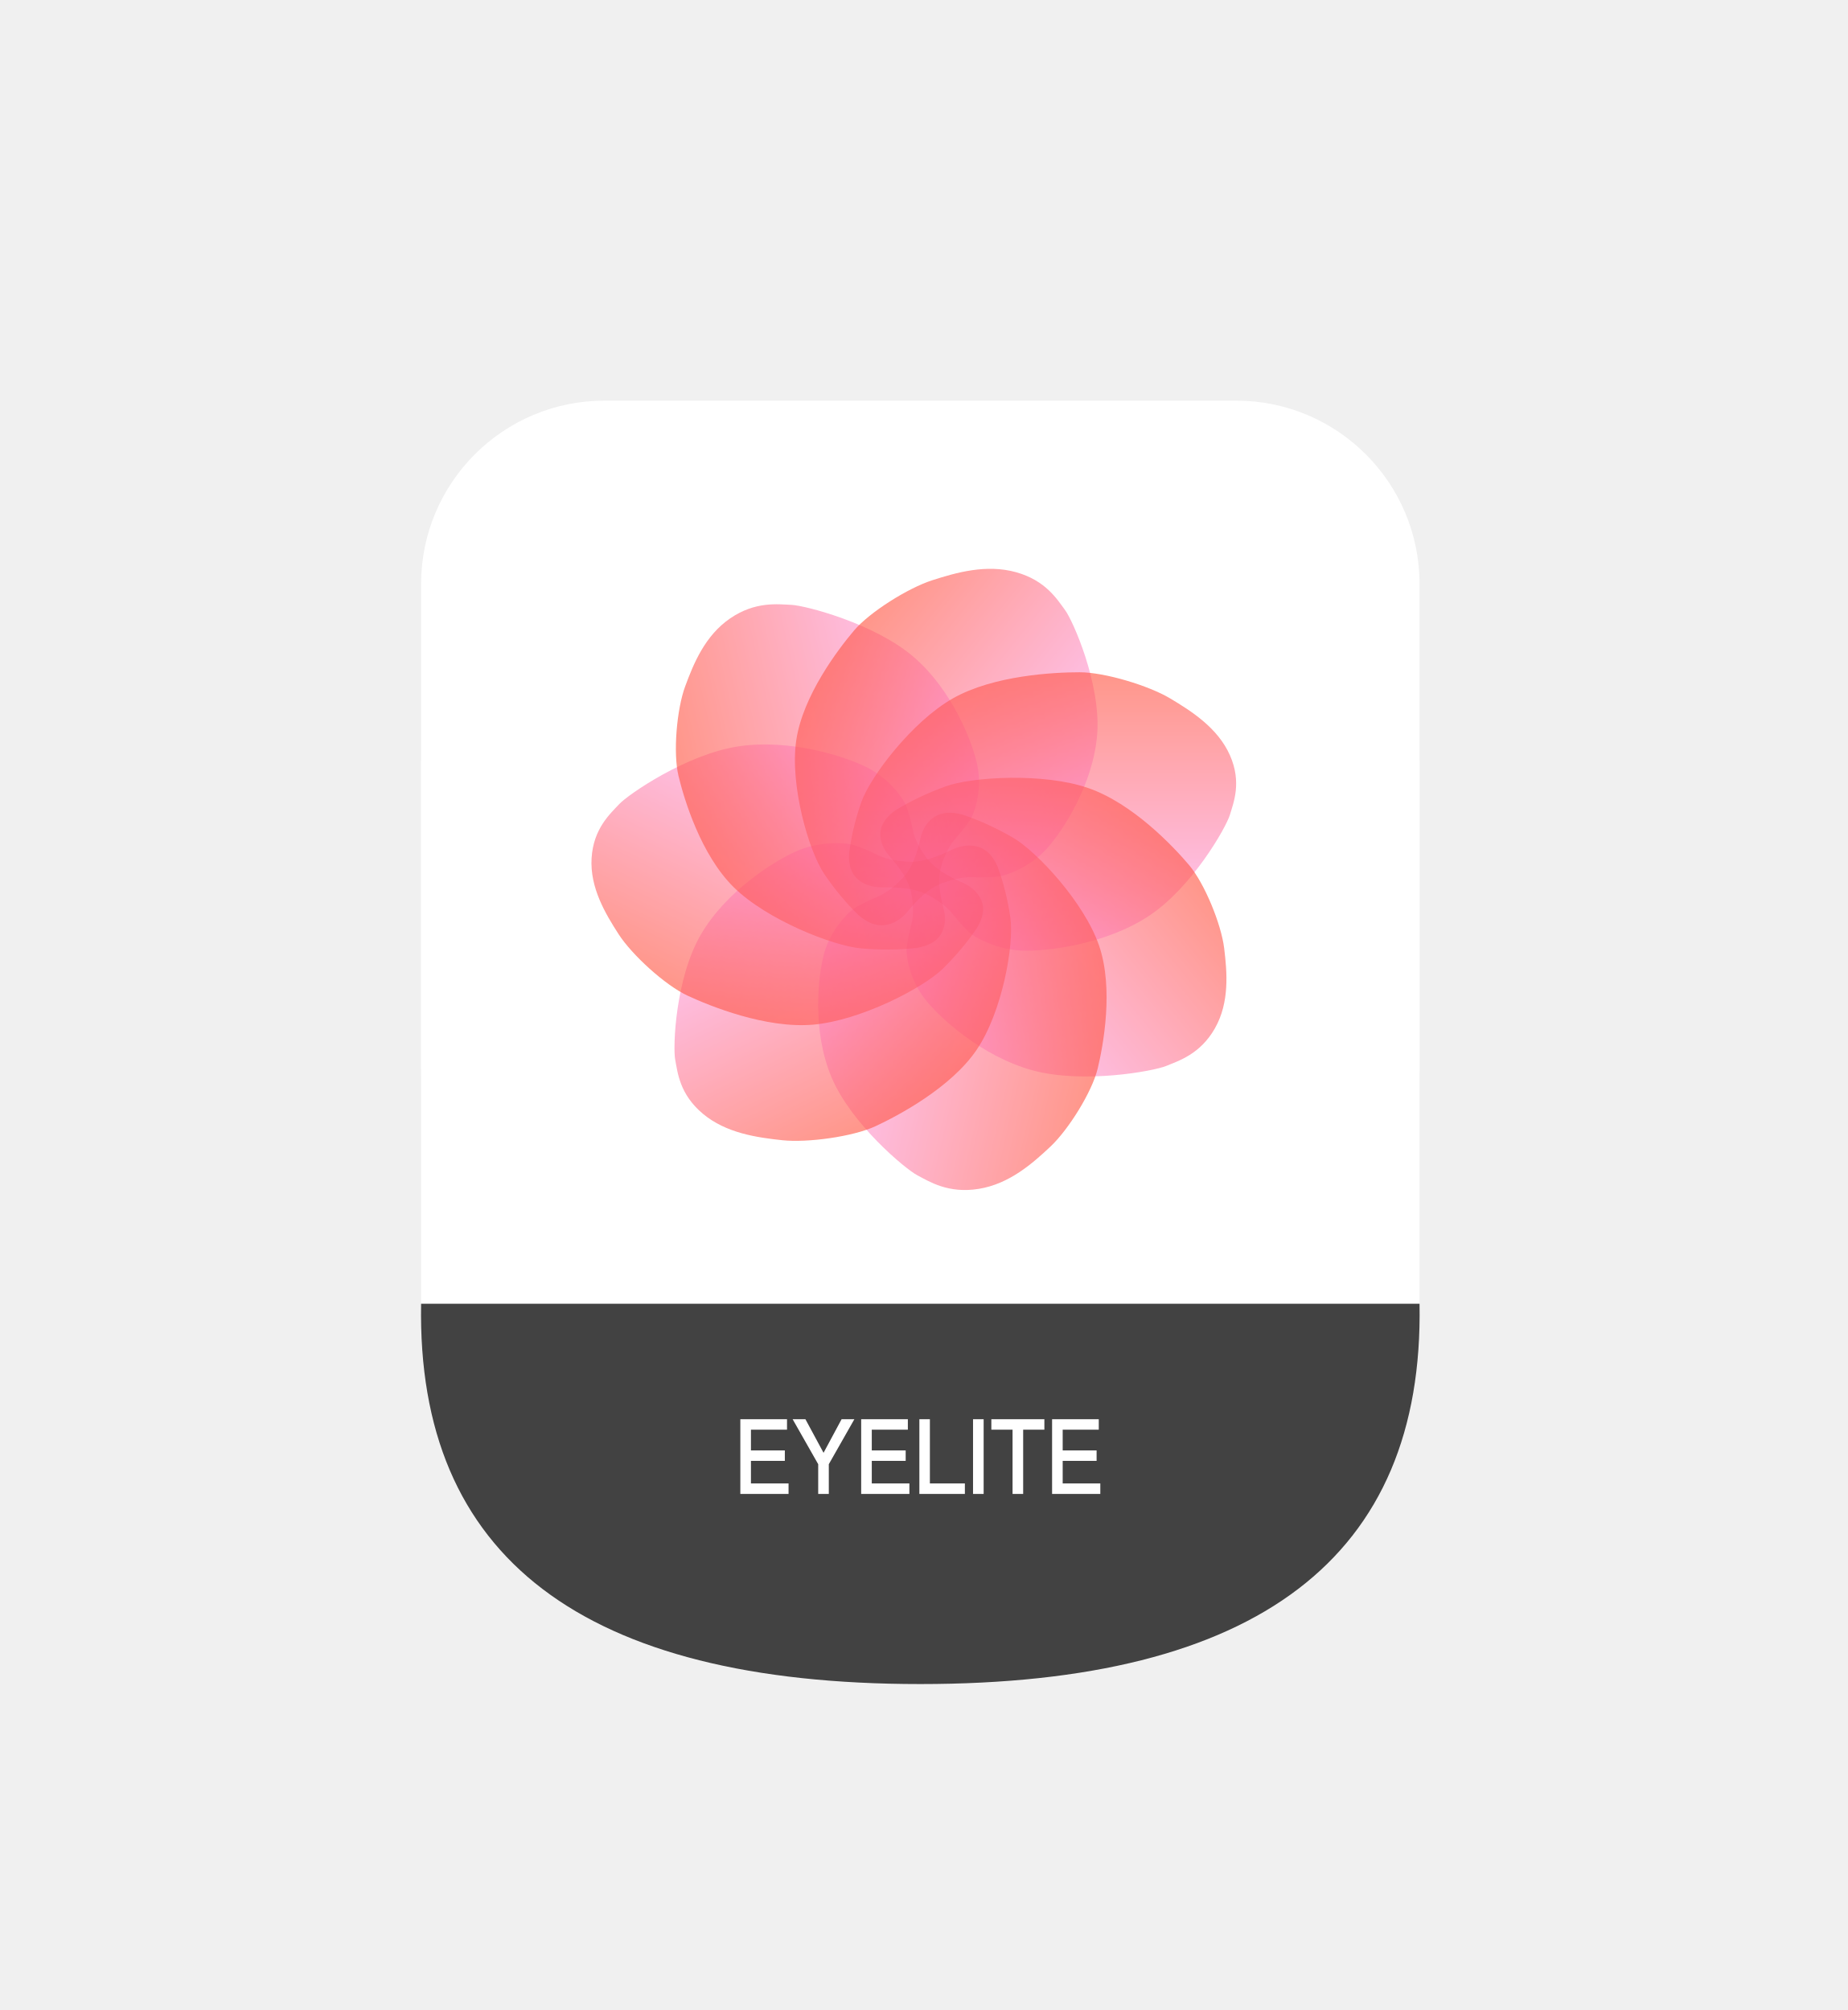
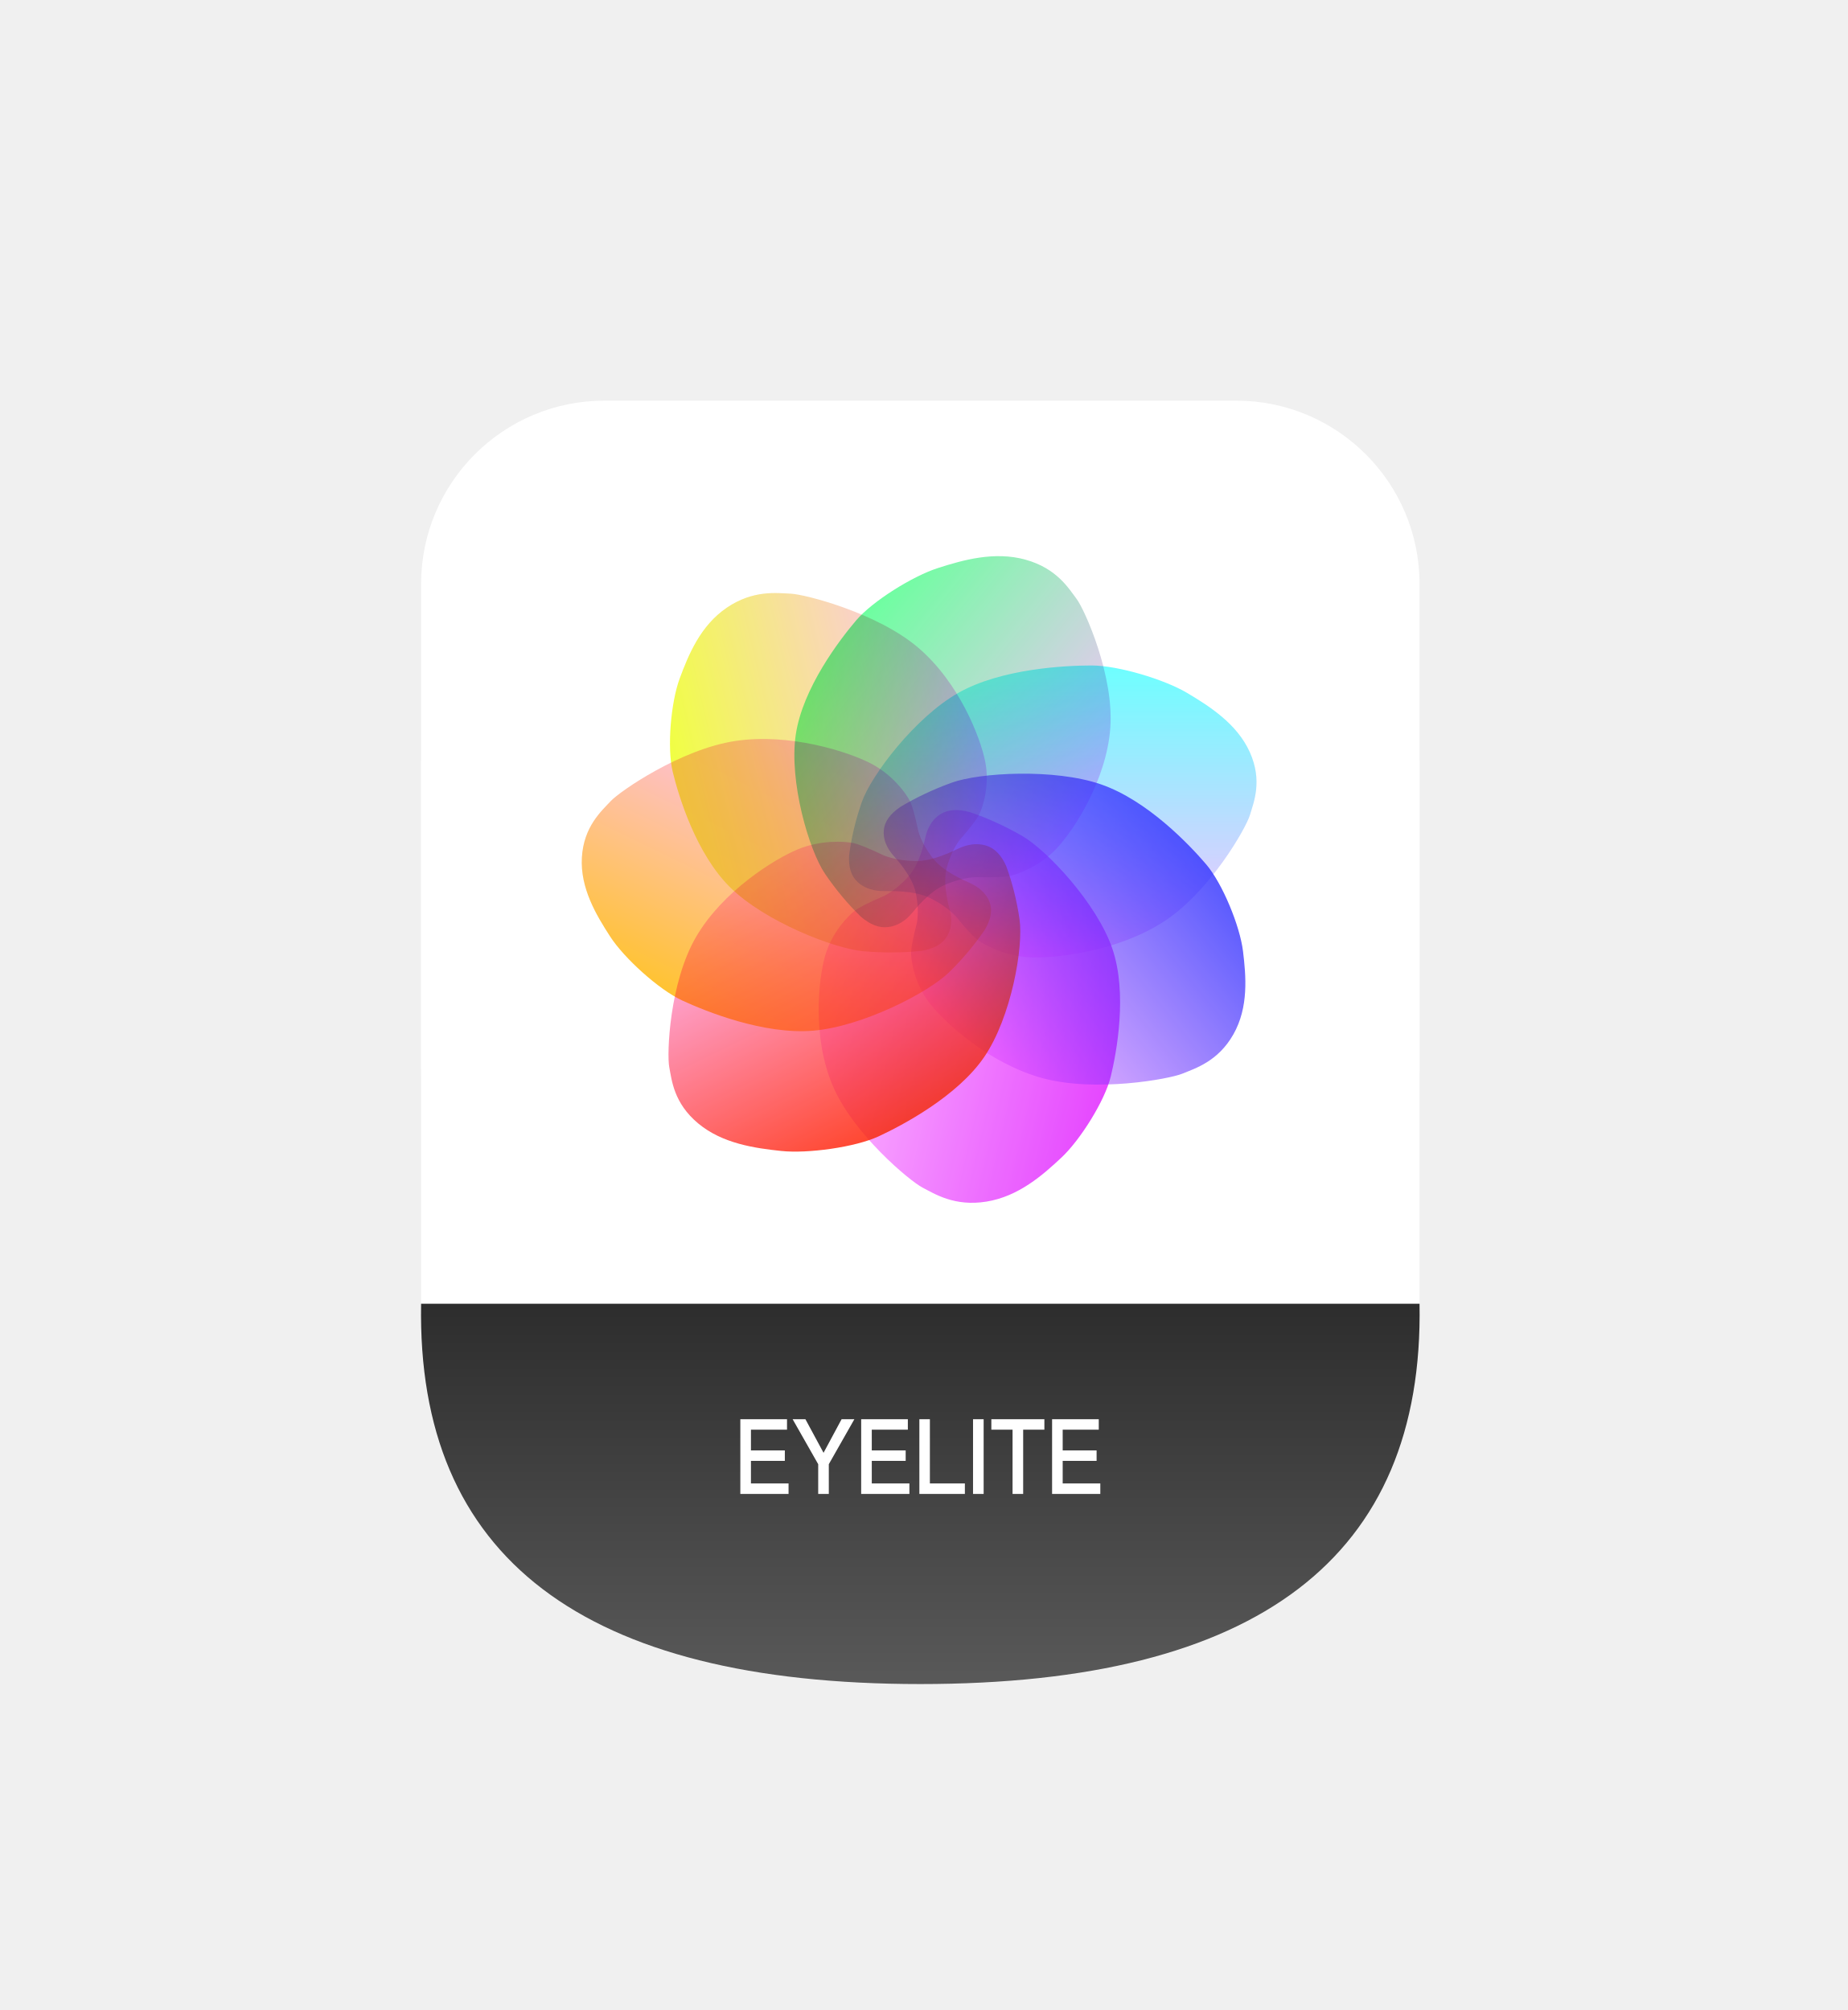
<svg xmlns="http://www.w3.org/2000/svg" width="272px" height="296px" viewBox="0 0 272 296" version="1.1">
  <defs>
-     <linearGradient x1="50%" y1="0%" x2="50%" y2="100%" id="linearGradient-1">
-       <stop stop-color="#FF5E4A" offset="0%" />
-       <stop stop-color="#FEAFFF" offset="100%" />
+     <linearGradient x1="50%" y1="-2.48949813e-15%" x2="50%" y2="100%" id="linearGradient-1">
+       <stop stop-color="#595959" offset="0%" />
+       <stop stop-color="#2D2D2D" offset="100%" />
    </linearGradient>
    <linearGradient x1="50%" y1="0%" x2="50%" y2="100%" id="linearGradient-2">
-       <stop stop-color="#FF5E4A" offset="0%" />
+       <stop stop-color="#3133FE" offset="0%" />
      <stop stop-color="#FEAFFF" offset="100%" />
    </linearGradient>
    <linearGradient x1="50%" y1="0%" x2="50%" y2="100%" id="linearGradient-3">
-       <stop stop-color="#FF5E4A" offset="0%" />
+       <stop stop-color="#DF1BFF" offset="0%" />
      <stop stop-color="#FEAFFF" offset="100%" />
    </linearGradient>
    <linearGradient x1="50%" y1="0%" x2="50%" y2="100%" id="linearGradient-4">
-       <stop stop-color="#FF5E4A" offset="0%" />
+       <stop stop-color="#FF1C00" offset="0%" />
      <stop stop-color="#FEAFFF" offset="100%" />
    </linearGradient>
    <linearGradient x1="50%" y1="0%" x2="50%" y2="100%" id="linearGradient-5">
-       <stop stop-color="#FF5E4A" offset="0%" />
+       <stop stop-color="#FFB500" offset="0%" />
      <stop stop-color="#FEAFFF" offset="100%" />
    </linearGradient>
    <linearGradient x1="50%" y1="0%" x2="50%" y2="100%" id="linearGradient-6">
-       <stop stop-color="#FF5E4A" offset="0%" />
+       <stop stop-color="#EDFF15" offset="0%" />
      <stop stop-color="#FEAFFF" offset="100%" />
    </linearGradient>
    <linearGradient x1="50%" y1="0%" x2="50%" y2="100%" id="linearGradient-7">
-       <stop stop-color="#FF5E4A" offset="0%" />
+       <stop stop-color="#4AFF89" offset="0%" />
+       <stop stop-color="#FEAFFF" offset="100%" />
+     </linearGradient>
+     <linearGradient x1="50%" y1="0%" x2="50%" y2="100%" id="linearGradient-8">
+       <stop stop-color="#4AFFFF" offset="0%" />
      <stop stop-color="#FEAFFF" offset="100%" />
    </linearGradient>
  </defs>
  <g id="A4" stroke="none" stroke-width="1" fill="none" fill-rule="evenodd">
    <g id="编组" transform="translate(61, 59)">
      <rect id="矩形" fill="#FFFFFF" x="1" y="53" width="147" height="80" />
      <rect id="矩形" fill="#FFFFFF" x="1" y="0" width="147" height="125" rx="27" />
-       <path d="M74.5,133 C124.167,133 148.667,151.667 148,189 L1,189 C0.333,151.667 24.833,133 74.5,133 Z" id="三角形" fill="#424242" transform="translate(74.5, 161) scale(1, -1) translate(-74.5, -161) " />
+       <path d="M74.5,133 C124.167,133 148.667,151.667 148,189 L1,189 C0.333,151.667 24.833,133 74.5,133 Z" id="三角形" fill="url(#linearGradient-1)" transform="translate(74.5, 161) scale(1, -1) translate(-74.5, -161) " />
      <path d="M48,150 L54.874,150 L54.874,151.541 L49.562,151.541 L49.562,154.591 L54.553,154.591 L54.553,156.132 L49.562,156.132 L49.562,159.459 L55.1,159.459 L55.1,161 L48,161 L48,150 Z M55.701,150 L57.583,150 L60.252,154.945 L62.908,150 L64.79,150 L61.026,156.625 L61.026,161 L59.465,161 L59.465,156.625 L55.701,150 Z M65.791,150 L72.665,150 L72.665,151.541 L67.353,151.541 L67.353,154.591 L72.344,154.591 L72.344,156.132 L67.353,156.132 L67.353,159.459 L72.892,159.459 L72.892,161 L65.791,161 L65.791,150 Z M74.36,150 L75.908,150 L75.908,159.459 L81.06,159.459 L81.06,161 L74.36,161 L74.36,150 Z M82.261,150 L83.823,150 L83.823,161 L82.261,161 L82.261,150 Z M84.957,150 L92.765,150 L92.765,151.541 L89.642,151.541 L89.642,161 L88.08,161 L88.08,151.541 L84.957,151.541 L84.957,150 Z M93.9,150 L100.773,150 L100.773,151.541 L95.461,151.541 L95.461,154.591 L100.453,154.591 L100.453,156.132 L95.461,156.132 L95.461,159.459 L101,159.459 L101,161 L93.9,161 L93.9,150 Z" id="EYELITE" fill="#FFFFFF" fill-rule="nonzero" />
    </g>
-     <g id="火烈鸟羽翼-彩" transform="translate(81, 75)" opacity="0.651">
-       <path d="M46.194,68.35 C46.055,70.109 46.423,71.404 47.298,72.237 C48.61,73.486 50.325,73.446 50.921,73.432 C51.517,73.419 54.8,73.193 56.936,74.272 C58.36,74.991 59.508,75.843 60.38,76.826 C61.777,78.699 62.769,79.855 63.355,80.293 C64.234,80.95 66.954,82.542 70.454,82.612 C73.954,82.682 82.326,81.436 88.613,76.929 C94.899,72.421 99.953,63.127 100.517,61.233 C101.082,59.339 102.345,56.226 100.725,52.126 C99.105,48.025 95.436,45.552 92.425,43.665 C89.413,41.779 83.198,39.891 79.62,39.973 C76.043,40.055 67.386,40.706 61.491,44.377 C55.597,48.048 49.442,56.615 48.085,60.558 C47.181,63.187 46.551,65.784 46.194,68.35 Z" id="路径-2" fill="url(#linearGradient-1)" style="mix-blend-mode: multiply;" transform="translate(73.84321, 61.2926) rotate(51) translate(-73.84321, -61.2926) " />
-       <path d="M33.704,78.914 C33.624,80.698 34.028,82.027 34.917,82.903 C36.25,84.217 37.936,84.235 38.523,84.241 C39.11,84.247 42.334,84.128 44.472,85.298 C45.898,86.077 47.056,86.982 47.946,88.011 C49.383,89.963 50.397,91.172 50.988,91.637 C51.875,92.334 54.605,94.045 58.053,94.234 C61.501,94.423 69.703,93.439 75.744,89.067 C81.786,84.695 86.459,75.414 86.953,73.508 C87.447,71.601 88.589,68.478 86.86,64.254 C85.131,60.03 81.438,57.391 78.412,55.371 C75.386,53.351 69.205,51.222 65.686,51.185 C62.166,51.148 53.665,51.518 47.981,55.052 C42.298,58.587 36.518,67.091 35.311,71.055 C34.507,73.697 33.971,76.317 33.704,78.914 Z" id="路径-2" fill="url(#linearGradient-2)" style="mix-blend-mode: multiply;" transform="translate(60.73769, 72.71919) rotate(103) translate(-60.73769, -72.71919) " />
-       <path d="M15.275,75.761 C15.206,77.482 15.635,78.769 16.563,79.622 C17.954,80.902 19.702,80.934 20.309,80.945 C20.917,80.956 24.258,80.869 26.482,82.016 C27.965,82.781 29.171,83.664 30.101,84.665 C31.605,86.562 32.666,87.737 33.282,88.191 C34.206,88.872 37.048,90.548 40.622,90.76 C44.195,90.973 52.686,90.094 58.913,85.927 C65.139,81.76 69.909,72.843 70.407,71.007 C70.904,69.171 72.063,66.166 70.239,62.074 C68.416,57.982 64.57,55.403 61.419,53.427 C58.267,51.451 51.848,49.342 48.2,49.275 C44.553,49.209 35.748,49.492 29.886,52.854 C24.024,56.216 18.1,64.374 16.881,68.189 C16.067,70.732 15.532,73.257 15.275,75.761 Z" id="路径-2" fill="url(#linearGradient-3)" style="mix-blend-mode: multiply;" transform="translate(43.24881, 70.0285) rotate(154) translate(-43.24881, -70.0285) " />
-       <path d="M6.424,62.181 C6.291,63.906 6.672,65.178 7.568,65.998 C8.912,67.228 10.66,67.196 11.268,67.185 C11.875,67.174 15.221,66.966 17.404,68.033 C18.859,68.745 20.034,69.584 20.927,70.552 C22.361,72.396 23.378,73.533 23.977,73.965 C24.877,74.613 27.658,76.186 31.226,76.269 C34.794,76.351 43.324,75.163 49.71,70.767 C56.097,66.37 61.204,57.274 61.771,55.419 C62.337,53.564 63.61,50.515 61.938,46.486 C60.266,42.458 56.514,40.017 53.435,38.154 C50.355,36.291 44.01,34.414 40.363,34.48 C36.716,34.547 27.894,35.15 21.902,38.727 C15.911,42.305 9.677,50.683 8.314,54.546 C7.405,57.121 6.775,59.666 6.424,62.181 Z" id="路径-2" fill="url(#linearGradient-4)" style="mix-blend-mode: multiply;" transform="translate(34.58366, 55.37559) rotate(206) translate(-34.58366, -55.37559) " />
-       <path d="M14.039,46.488 C13.923,48.273 14.301,49.595 15.172,50.452 C16.479,51.739 18.166,51.721 18.752,51.715 C19.339,51.709 22.567,51.522 24.682,52.647 C26.092,53.397 27.232,54.277 28.101,55.287 C29.499,57.21 30.49,58.398 31.072,58.85 C31.945,59.53 34.641,61.184 38.086,61.3 C41.531,61.417 49.754,60.261 55.885,55.761 C62.015,51.262 66.875,41.881 67.408,39.964 C67.94,38.047 69.145,34.899 67.501,30.71 C65.857,26.521 62.216,23.959 59.23,22.003 C56.244,20.046 50.105,18.045 46.585,18.082 C43.065,18.119 34.555,18.667 28.799,22.321 C23.043,25.976 17.091,34.603 15.805,38.593 C14.947,41.253 14.358,43.884 14.039,46.488 Z" id="路径-2" fill="url(#linearGradient-5)" style="mix-blend-mode: multiply;" transform="translate(41.17658, 39.69498) rotate(257) translate(-41.17658, -39.69498) " />
-       <path d="M30.77,40.571 C30.711,42.325 31.138,43.638 32.052,44.512 C33.423,45.822 35.137,45.862 35.733,45.875 C36.33,45.889 39.606,45.814 41.793,46.993 C43.251,47.779 44.439,48.684 45.357,49.708 C46.841,51.648 47.887,52.85 48.493,53.316 C49.403,54.014 52.199,55.733 55.705,55.964 C59.212,56.195 67.537,55.333 73.624,51.11 C79.711,46.887 84.347,37.816 84.826,35.946 C85.305,34.077 86.427,31.018 84.618,26.839 C82.81,22.66 79.024,20.015 75.924,17.988 C72.823,15.96 66.515,13.784 62.938,13.702 C59.36,13.62 50.724,13.872 44.99,17.276 C39.257,20.68 33.486,28.973 32.308,32.857 C31.522,35.447 31.01,38.018 30.77,40.571 Z" id="路径-2" fill="url(#linearGradient-6)" style="mix-blend-mode: multiply;" transform="translate(58.18787, 34.84412) rotate(309) translate(-58.18787, -34.84412) " />
-       <path d="M44.015,50.671 C43.913,52.366 44.324,53.626 45.249,54.449 C46.637,55.685 48.411,55.685 49.028,55.685 C49.645,55.685 53.038,55.54 55.274,56.63 C56.765,57.356 57.973,58.204 58.898,59.173 C60.389,61.014 61.443,62.153 62.06,62.589 C62.986,63.243 65.839,64.841 69.463,64.987 C73.088,65.132 81.724,64.115 88.125,59.9 C94.525,55.685 99.538,46.819 100.078,45.002 C100.617,43.185 101.851,40.206 100.078,36.209 C98.304,32.212 94.448,29.741 91.287,27.852 C88.125,25.962 81.647,24 77.946,24 C74.244,24 65.299,24.436 59.284,27.852 C53.269,31.267 47.1,39.406 45.789,43.185 C44.915,45.705 44.324,48.2 44.015,50.671 Z" id="路径-2" fill="url(#linearGradient-7)" style="mix-blend-mode: multiply;" />
+     <g id="火烈鸟羽翼-彩" transform="translate(79, 72)" opacity="0.808">
+       <path d="M48.631,71.998 C48.482,73.833 48.863,75.184 49.773,76.051 C51.139,77.351 52.927,77.307 53.549,77.291 C54.17,77.276 57.594,77.033 59.819,78.155 C61.302,78.903 62.497,79.789 63.403,80.813 C64.857,82.765 65.889,83.969 66.499,84.425 C67.414,85.109 70.247,86.765 73.896,86.831 C77.545,86.897 86.276,85.58 92.839,80.863 C99.402,76.147 104.691,66.438 105.283,64.461 C105.876,62.484 107.199,59.233 105.518,54.957 C103.837,50.682 100.017,48.109 96.881,46.146 C93.745,44.184 87.269,42.226 83.539,42.319 C79.808,42.412 70.781,43.108 64.628,46.951 C58.475,50.794 52.04,59.746 50.618,63.863 C49.67,66.608 49.008,69.32 48.631,71.998 Z" id="路径-2" fill="url(#linearGradient-2)" style="mix-blend-mode: multiply;" transform="translate(77.4696, 64.57445) rotate(51) translate(-77.4696, -64.57445) " />
+       <path d="M35.628,82.922 C35.546,84.785 35.969,86.175 36.895,87.091 C38.284,88.465 40.04,88.485 40.65,88.492 C41.261,88.499 44.619,88.378 46.846,89.601 C48.331,90.417 49.537,91.363 50.465,92.439 C51.963,94.481 53.02,95.744 53.636,96.231 C54.56,96.961 57.404,98.751 60.994,98.951 C64.584,99.152 73.123,98.131 79.409,93.568 C85.696,89.005 90.552,79.312 91.065,77.32 C91.578,75.329 92.764,72.066 90.96,67.651 C89.156,63.236 85.309,60.475 82.156,58.362 C79.003,56.248 72.567,54.018 68.902,53.976 C65.237,53.934 56.386,54.313 50.472,58.001 C44.557,61.689 38.547,70.57 37.294,74.711 C36.459,77.471 35.904,80.208 35.628,82.922 Z" id="路径-2" fill="url(#linearGradient-3)" style="mix-blend-mode: multiply;" transform="translate(63.7708, 76.4741) rotate(103) translate(-63.7708, -76.4741) " />
+       <path d="M16.286,79.596 C16.216,81.388 16.667,82.73 17.637,83.62 C19.091,84.956 20.917,84.992 21.551,85.004 C22.186,85.017 25.674,84.931 27.999,86.13 C29.549,86.93 30.81,87.852 31.783,88.896 C33.357,90.874 34.466,92.101 35.11,92.575 C36.077,93.286 39.047,95.035 42.78,95.263 C46.512,95.49 55.378,94.588 61.873,90.257 C68.369,85.926 73.336,76.645 73.852,74.733 C74.369,72.821 75.574,69.693 73.663,65.427 C71.752,61.161 67.732,58.468 64.438,56.404 C61.143,54.34 54.436,52.133 50.627,52.058 C46.818,51.982 37.622,52.263 31.507,55.755 C25.391,59.248 19.217,67.737 17.95,71.71 C17.105,74.358 16.55,76.987 16.286,79.596 Z" id="路径-2" fill="url(#linearGradient-4)" style="mix-blend-mode: multiply;" transform="translate(45.49161, 73.67134) rotate(154) translate(-45.49161, -73.67134) " />
+       <path d="M7.023,65.56 C6.88,67.357 7.276,68.682 8.211,69.535 C9.613,70.814 11.438,70.778 12.073,70.765 C12.707,70.753 16.202,70.53 18.48,71.639 C19.998,72.378 21.223,73.25 22.155,74.257 C23.649,76.175 24.709,77.359 25.335,77.808 C26.273,78.481 29.174,80.115 32.901,80.196 C36.627,80.276 45.536,79.024 52.213,74.434 C58.89,69.843 64.239,60.359 64.833,58.425 C65.428,56.491 66.761,53.313 65.022,49.119 C63.283,44.925 59.369,42.388 56.156,40.453 C52.943,38.517 46.32,36.572 42.511,36.647 C38.702,36.722 29.488,37.365 23.225,41.101 C16.962,44.838 10.439,53.577 9.009,57.603 C8.055,60.287 7.393,62.939 7.023,65.56 Z" id="路径-2" fill="url(#linearGradient-5)" style="mix-blend-mode: multiply;" transform="translate(36.43917, 58.42202) rotate(206) translate(-36.43917, -58.42202) " />
+       <path d="M15.067,49.221 C14.945,51.087 15.338,52.467 16.244,53.363 C17.603,54.706 19.359,54.686 19.97,54.679 C20.581,54.672 23.942,54.474 26.143,55.647 C27.61,56.429 28.796,57.348 29.701,58.403 C31.155,60.411 32.185,61.651 32.79,62.123 C33.699,62.832 36.504,64.558 40.091,64.677 C43.678,64.796 52.241,63.58 58.628,58.873 C65.015,54.166 70.084,44.36 70.64,42.356 C71.197,40.352 72.454,37.061 70.746,32.686 C69.037,28.311 65.25,25.637 62.142,23.595 C59.034,21.553 52.644,19.469 48.98,19.51 C45.315,19.552 36.453,20.132 30.457,23.956 C24.461,27.78 18.256,36.8 16.913,40.97 C16.018,43.75 15.402,46.501 15.067,49.221 Z" id="路径-2" fill="url(#linearGradient-6)" style="mix-blend-mode: multiply;" transform="translate(43.32767, 42.09726) rotate(257) translate(-43.32767, -42.09726) " />
+       <path d="M32.534,42.963 C32.475,44.793 32.923,46.165 33.878,47.078 C35.31,48.449 37.097,48.493 37.719,48.509 C38.341,48.524 41.757,48.452 44.039,49.687 C45.561,50.51 46.802,51.457 47.76,52.527 C49.312,54.554 50.404,55.811 51.038,56.298 C51.988,57.028 54.906,58.828 58.563,59.076 C62.219,59.325 70.897,58.442 77.235,54.048 C83.573,49.653 88.388,40.197 88.883,38.247 C89.379,36.297 90.543,33.108 88.649,28.743 C86.754,24.379 82.803,21.611 79.566,19.49 C76.329,17.368 69.748,15.085 66.018,14.991 C62.287,14.898 53.283,15.145 47.313,18.685 C41.342,22.225 35.342,30.867 34.121,34.918 C33.308,37.619 32.778,40.3 32.534,42.963 Z" id="路径-2" fill="url(#linearGradient-7)" style="mix-blend-mode: multiply;" transform="translate(61.11089, 37.04554) rotate(309) translate(-61.11089, -37.04554) " />
+       <path d="M46.016,53.972 C45.908,55.75 46.341,57.071 47.315,57.935 C48.776,59.23 50.643,59.23 51.292,59.23 C51.942,59.23 55.513,59.078 57.867,60.221 C59.437,60.983 60.709,61.873 61.683,62.889 C63.252,64.82 64.361,66.014 65.011,66.471 C65.985,67.157 68.988,68.834 72.803,68.986 C76.618,69.139 85.71,68.072 92.447,63.651 C99.185,59.23 104.461,49.932 105.029,48.027 C105.597,46.121 106.896,42.996 105.029,38.804 C103.162,34.612 99.103,32.021 95.775,30.039 C92.447,28.058 85.629,26 81.732,26 C77.836,26 68.42,26.457 62.088,30.039 C55.757,33.622 49.263,42.158 47.883,46.121 C46.963,48.763 46.341,51.38 46.016,53.972 Z" id="路径-2" fill="url(#linearGradient-8)" style="mix-blend-mode: multiply;" />
    </g>
  </g>
</svg>
